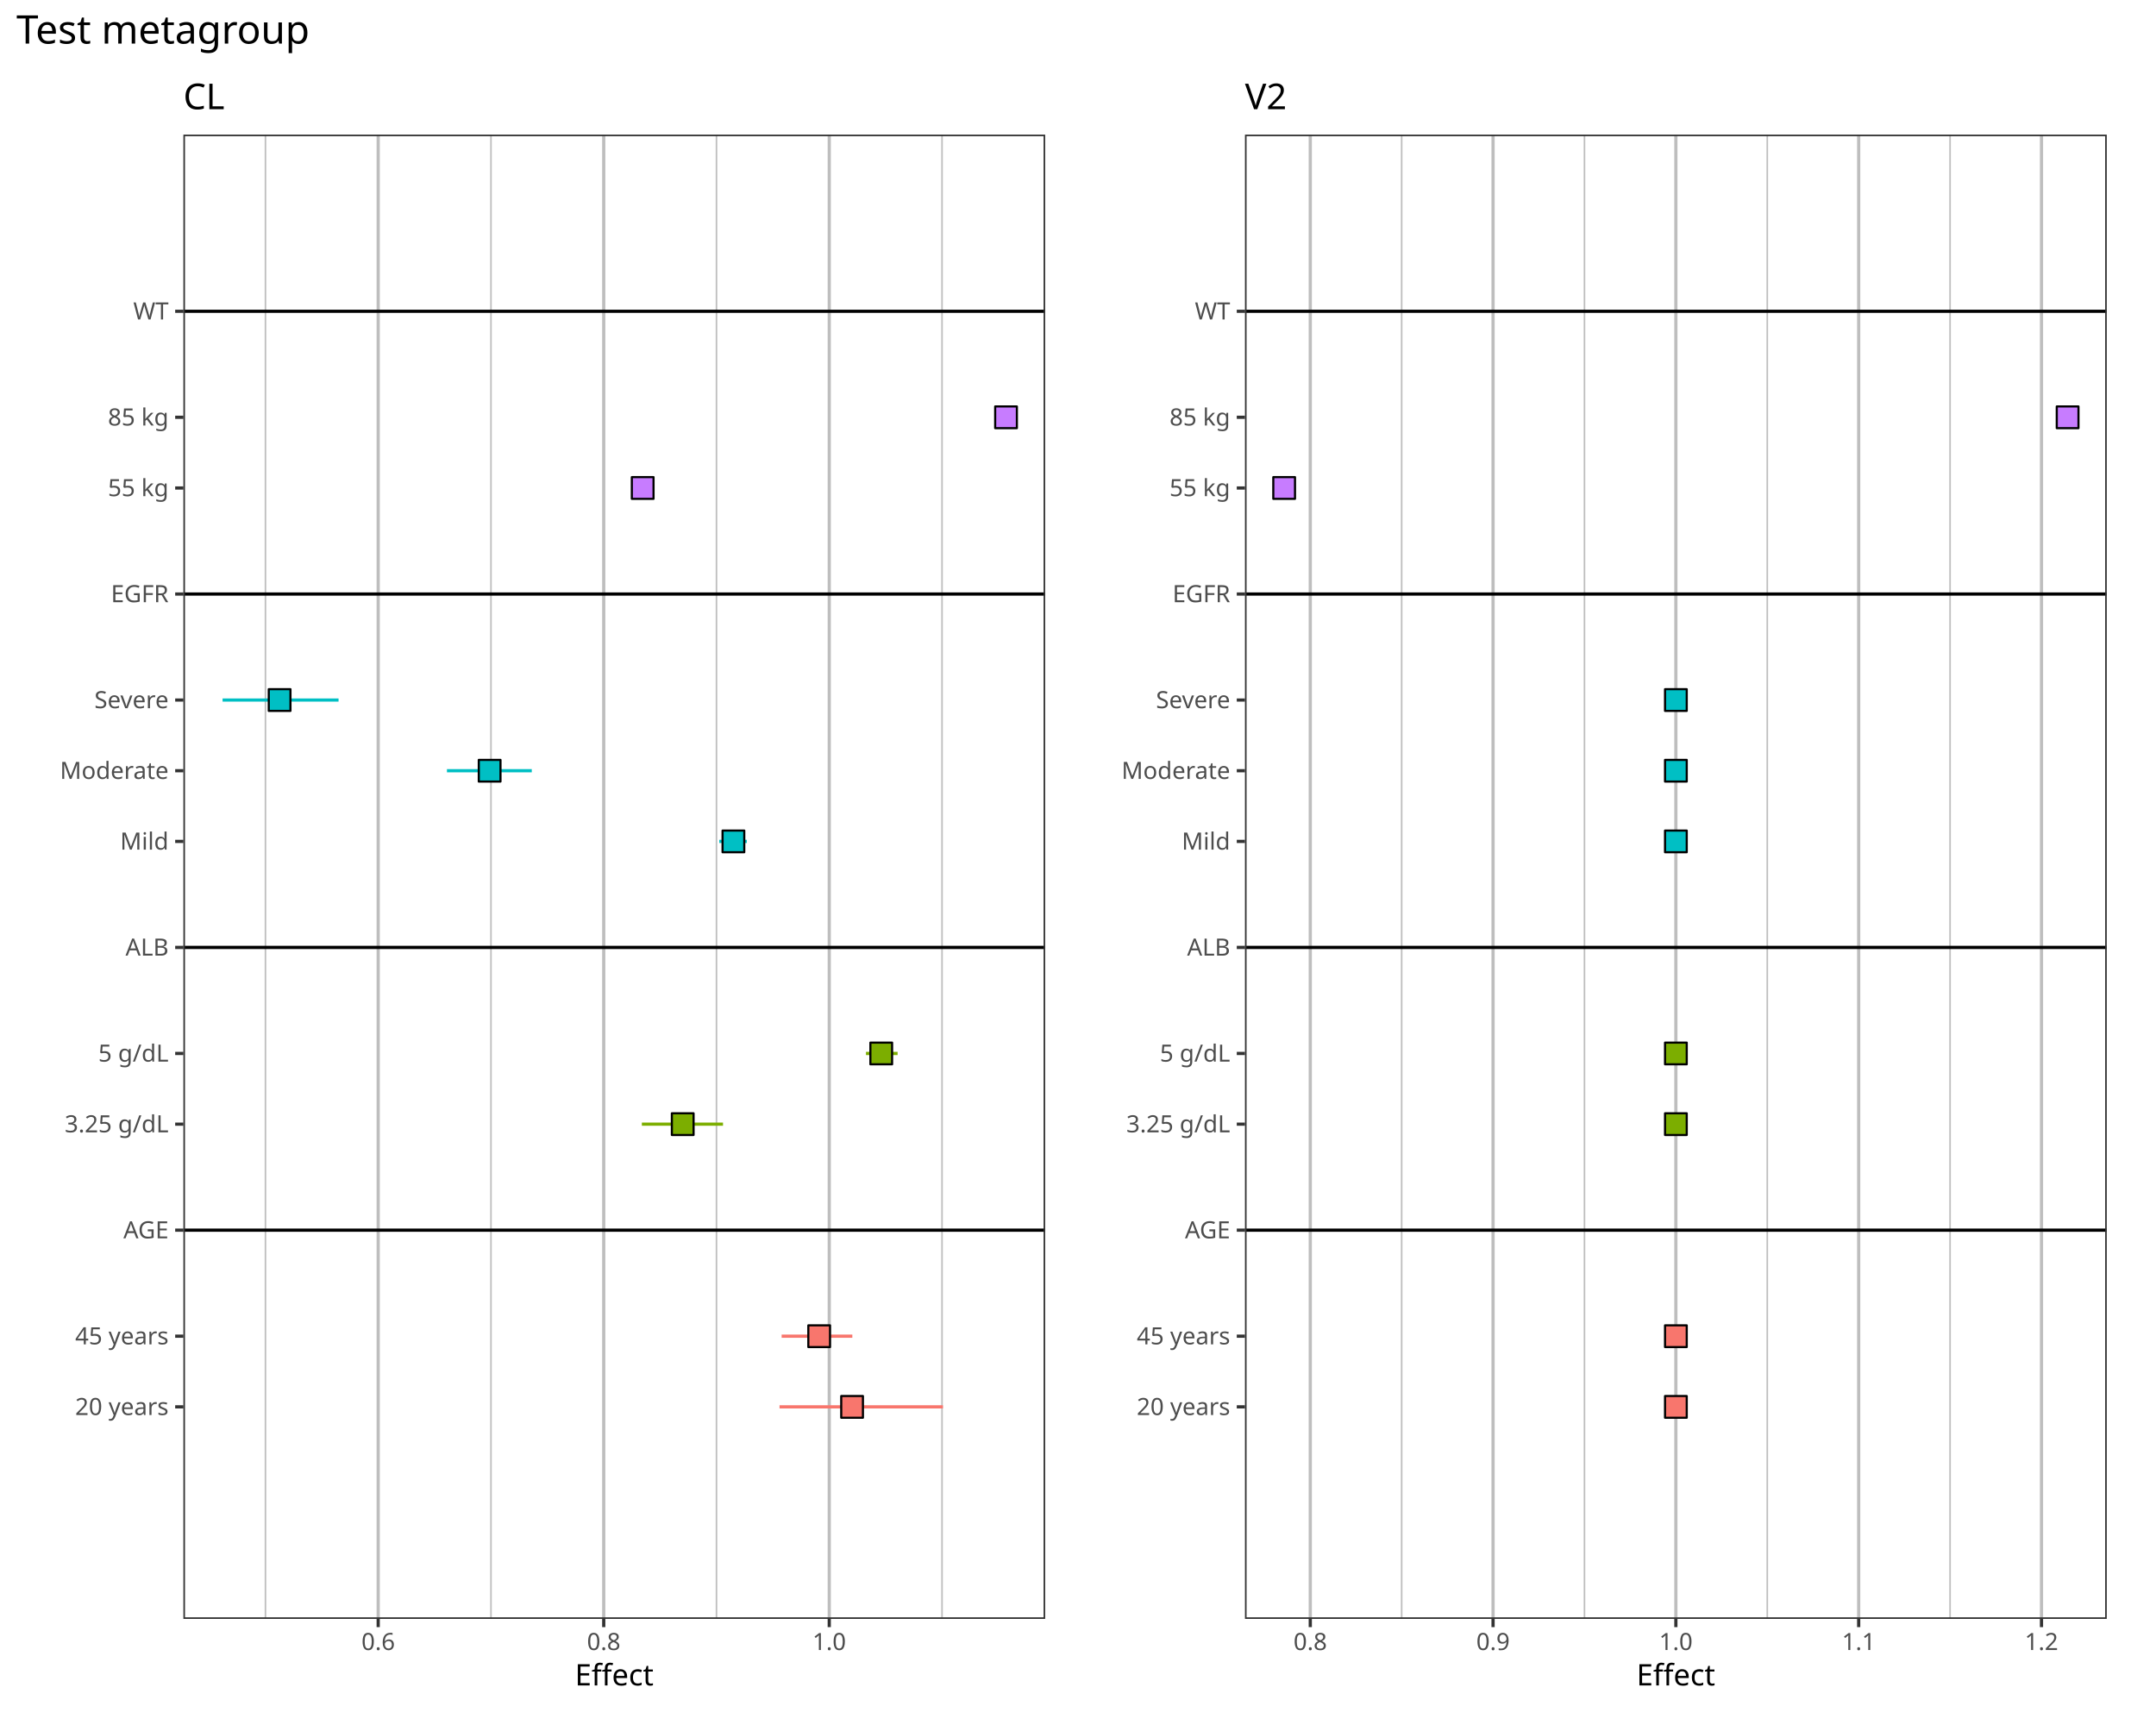
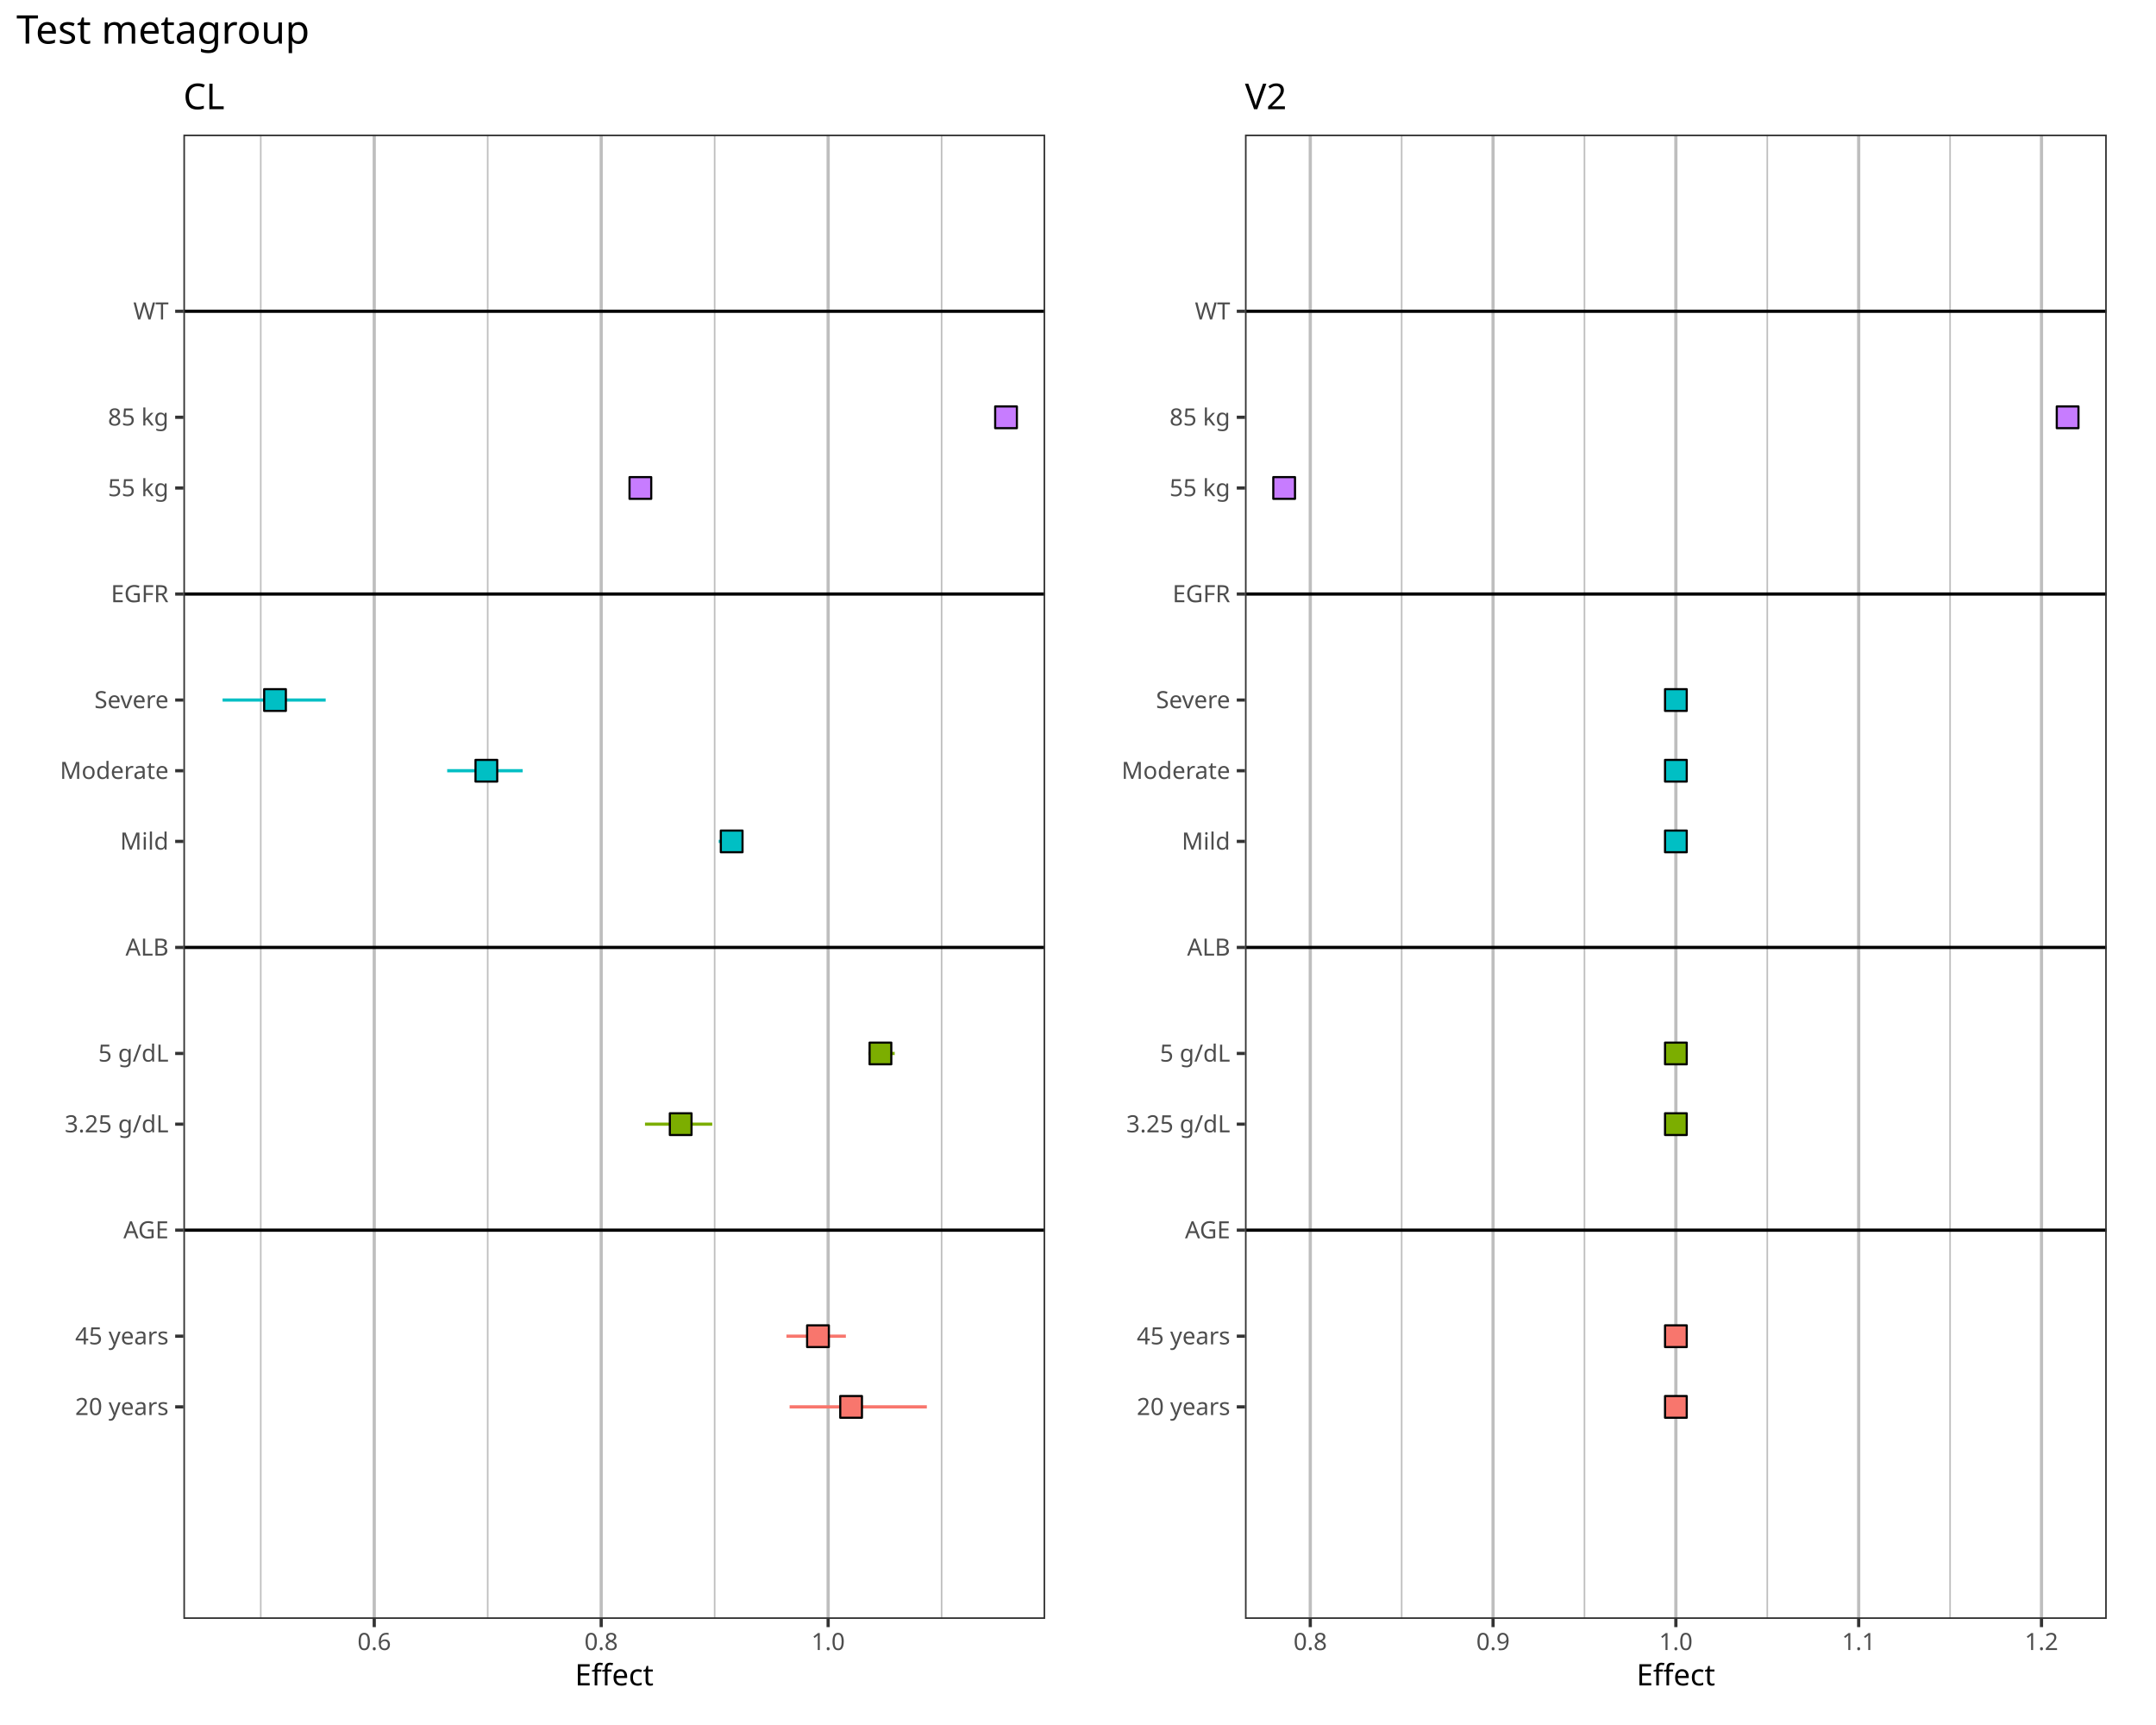
<svg xmlns="http://www.w3.org/2000/svg" class="svglite" data-engine-version="2.0" width="720.00pt" height="576.00pt" viewBox="0 0 720.00 576.00">
  <defs>
    <style type="text/css">
    .svglite line, .svglite polyline, .svglite polygon, .svglite path, .svglite rect, .svglite circle {
      fill: none;
      stroke: #000000;
      stroke-linecap: round;
      stroke-linejoin: round;
      stroke-miterlimit: 10.00;
    }
  </style>
  </defs>
  <rect width="100%" height="100%" style="stroke: none; fill: #FFFFFF;" />
  <defs>
    <clipPath id="cpMC4wMHw3MjAuMDB8MC4wMHw1NzYuMDA=">
      <rect x="0.00" y="0.00" width="720.00" height="576.00" />
    </clipPath>
  </defs>
  <g clip-path="url(#cpMC4wMHw3MjAuMDB8MC4wMHw1NzYuMDA=)">
    <rect x="0.00" y="0.00" width="720.00" height="576.00" style="stroke-width: 1.07; stroke: #FFFFFF; fill: #FFFFFF;" />
  </g>
  <defs>
    <clipPath id="cpNS40OHwzNjAuMDB8MjIuNzh8NTcwLjUy">
      <rect x="5.48" y="22.78" width="354.52" height="547.74" />
    </clipPath>
  </defs>
  <g clip-path="url(#cpNS40OHwzNjAuMDB8MjIuNzh8NTcwLjUy)">
</g>
  <g clip-path="url(#cpMC4wMHw3MjAuMDB8MC4wMHw1NzYuMDA=)">
</g>
  <g clip-path="url(#cpNS40OHwzNjAuMDB8MjIuNzh8NTcwLjUy)">
    <rect x="5.48" y="22.78" width="354.52" height="547.74" style="stroke-width: 1.07; stroke: #FFFFFF; fill: #FFFFFF;" />
  </g>
  <g clip-path="url(#cpMC4wMHw3MjAuMDB8MC4wMHw1NzYuMDA=)">
</g>
  <defs>
    <clipPath id="cpNjEuMjR8MzQ5LjA0fDQ0Ljk0fDU0MC41OA==">
      <rect x="61.24" y="44.94" width="287.80" height="495.64" />
    </clipPath>
  </defs>
  <g clip-path="url(#cpNjEuMjR8MzQ5LjA0fDQ0Ljk0fDU0MC41OA==)">
    <rect x="61.24" y="44.94" width="287.80" height="495.64" style="stroke-width: 1.07; stroke: none; fill: #FFFFFF;" />
-     <polyline points="88.65,540.58 88.65,44.94 " style="stroke-width: 0.53; stroke: #BEBEBE; stroke-linecap: butt;" />
-     <polyline points="163.96,540.58 163.96,44.94 " style="stroke-width: 0.53; stroke: #BEBEBE; stroke-linecap: butt;" />
-     <polyline points="239.27,540.58 239.27,44.94 " style="stroke-width: 0.53; stroke: #BEBEBE; stroke-linecap: butt;" />
-     <polyline points="314.59,540.58 314.59,44.94 " style="stroke-width: 0.53; stroke: #BEBEBE; stroke-linecap: butt;" />
-     <polyline points="126.30,540.58 126.30,44.94 " style="stroke-width: 1.07; stroke: #BEBEBE; stroke-linecap: butt;" />
-     <polyline points="201.62,540.58 201.62,44.94 " style="stroke-width: 1.07; stroke: #BEBEBE; stroke-linecap: butt;" />
-     <polyline points="276.93,540.58 276.93,44.94 " style="stroke-width: 1.07; stroke: #BEBEBE; stroke-linecap: butt;" />
-     <line x1="-99.64" y1="540.58" x2="-99.64" y2="44.94" style="stroke-width: 1.07; stroke-dasharray: 1.42,4.27,5.69,4.27; stroke-linecap: butt;" />
-     <polyline points="314.90,469.77 314.90,469.77 " style="stroke-width: 1.07; stroke: #F8766D; stroke-linecap: butt;" />
-     <polyline points="314.90,469.77 260.32,469.77 " style="stroke-width: 1.07; stroke: #F8766D; stroke-linecap: butt;" />
-     <polyline points="260.32,469.77 260.32,469.77 " style="stroke-width: 1.07; stroke: #F8766D; stroke-linecap: butt;" />
-     <polyline points="284.64,446.17 284.64,446.17 " style="stroke-width: 1.07; stroke: #F8766D; stroke-linecap: butt;" />
-     <polyline points="284.64,446.17 261.03,446.17 " style="stroke-width: 1.07; stroke: #F8766D; stroke-linecap: butt;" />
-     <polyline points="261.03,446.17 261.03,446.17 " style="stroke-width: 1.07; stroke: #F8766D; stroke-linecap: butt;" />
-     <polyline points="241.45,375.37 241.45,375.37 " style="stroke-width: 1.07; stroke: #7CAE00; stroke-linecap: butt;" />
-     <polyline points="241.45,375.37 214.35,375.37 " style="stroke-width: 1.07; stroke: #7CAE00; stroke-linecap: butt;" />
-     <polyline points="214.35,375.37 214.35,375.37 " style="stroke-width: 1.07; stroke: #7CAE00; stroke-linecap: butt;" />
-     <polyline points="299.76,351.76 299.76,351.76 " style="stroke-width: 1.07; stroke: #7CAE00; stroke-linecap: butt;" />
-     <polyline points="299.76,351.76 289.19,351.76 " style="stroke-width: 1.07; stroke: #7CAE00; stroke-linecap: butt;" />
-     <polyline points="289.19,351.76 289.19,351.76 " style="stroke-width: 1.07; stroke: #7CAE00; stroke-linecap: butt;" />
-     <polyline points="249.40,280.96 249.40,280.96 " style="stroke-width: 1.07; stroke: #00BFC4; stroke-linecap: butt;" />
-     <polyline points="249.40,280.96 240.20,280.96 " style="stroke-width: 1.07; stroke: #00BFC4; stroke-linecap: butt;" />
-     <polyline points="240.20,280.96 240.20,280.96 " style="stroke-width: 1.07; stroke: #00BFC4; stroke-linecap: butt;" />
-     <polyline points="177.59,257.35 177.59,257.35 " style="stroke-width: 1.07; stroke: #00BFC4; stroke-linecap: butt;" />
-     <polyline points="177.59,257.35 149.26,257.35 " style="stroke-width: 1.07; stroke: #00BFC4; stroke-linecap: butt;" />
-     <polyline points="149.26,257.35 149.26,257.35 " style="stroke-width: 1.07; stroke: #00BFC4; stroke-linecap: butt;" />
-     <polyline points="113.06,233.75 113.06,233.75 " style="stroke-width: 1.07; stroke: #00BFC4; stroke-linecap: butt;" />
-     <polyline points="113.06,233.75 74.33,233.75 " style="stroke-width: 1.07; stroke: #00BFC4; stroke-linecap: butt;" />
+     <polyline points="87.08,540.58 87.08,44.94 " style="stroke-width: 0.53; stroke: #BEBEBE; stroke-linecap: butt;" />
+     <polyline points="162.87,540.58 162.87,44.94 " style="stroke-width: 0.53; stroke: #BEBEBE; stroke-linecap: butt;" />
+     <polyline points="238.66,540.58 238.66,44.94 " style="stroke-width: 0.53; stroke: #BEBEBE; stroke-linecap: butt;" />
+     <polyline points="314.45,540.58 314.45,44.94 " style="stroke-width: 0.53; stroke: #BEBEBE; stroke-linecap: butt;" />
+     <polyline points="124.98,540.58 124.98,44.94 " style="stroke-width: 1.07; stroke: #BEBEBE; stroke-linecap: butt;" />
+     <polyline points="200.77,540.58 200.77,44.94 " style="stroke-width: 1.07; stroke: #BEBEBE; stroke-linecap: butt;" />
+     <polyline points="276.56,540.58 276.56,44.94 " style="stroke-width: 1.07; stroke: #BEBEBE; stroke-linecap: butt;" />
+     <line x1="-102.39" y1="540.58" x2="-102.39" y2="44.94" style="stroke-width: 1.07; stroke-dasharray: 1.42,4.27,5.69,4.27; stroke-linecap: butt;" />
+     <polyline points="309.52,469.77 309.52,469.77 " style="stroke-width: 1.07; stroke: #F8766D; stroke-linecap: butt;" />
+     <polyline points="309.52,469.77 263.69,469.77 " style="stroke-width: 1.07; stroke: #F8766D; stroke-linecap: butt;" />
+     <polyline points="263.69,469.77 263.69,469.77 " style="stroke-width: 1.07; stroke: #F8766D; stroke-linecap: butt;" />
+     <polyline points="282.48,446.17 282.48,446.17 " style="stroke-width: 1.07; stroke: #F8766D; stroke-linecap: butt;" />
+     <polyline points="282.48,446.17 262.63,446.17 " style="stroke-width: 1.07; stroke: #F8766D; stroke-linecap: butt;" />
+     <polyline points="262.63,446.17 262.63,446.17 " style="stroke-width: 1.07; stroke: #F8766D; stroke-linecap: butt;" />
+     <polyline points="237.86,375.37 237.86,375.37 " style="stroke-width: 1.07; stroke: #7CAE00; stroke-linecap: butt;" />
+     <polyline points="237.86,375.37 215.40,375.37 " style="stroke-width: 1.07; stroke: #7CAE00; stroke-linecap: butt;" />
+     <polyline points="215.40,375.37 215.40,375.37 " style="stroke-width: 1.07; stroke: #7CAE00; stroke-linecap: butt;" />
+     <polyline points="298.78,351.76 298.78,351.76 " style="stroke-width: 1.07; stroke: #7CAE00; stroke-linecap: butt;" />
+     <polyline points="298.78,351.76 290.01,351.76 " style="stroke-width: 1.07; stroke: #7CAE00; stroke-linecap: butt;" />
+     <polyline points="290.01,351.76 290.01,351.76 " style="stroke-width: 1.07; stroke: #7CAE00; stroke-linecap: butt;" />
+     <polyline points="248.22,280.96 248.22,280.96 " style="stroke-width: 1.07; stroke: #00BFC4; stroke-linecap: butt;" />
+     <polyline points="248.22,280.96 240.02,280.96 " style="stroke-width: 1.07; stroke: #00BFC4; stroke-linecap: butt;" />
+     <polyline points="240.02,280.96 240.02,280.96 " style="stroke-width: 1.07; stroke: #00BFC4; stroke-linecap: butt;" />
+     <polyline points="174.55,257.35 174.55,257.35 " style="stroke-width: 1.07; stroke: #00BFC4; stroke-linecap: butt;" />
+     <polyline points="174.55,257.35 149.34,257.35 " style="stroke-width: 1.07; stroke: #00BFC4; stroke-linecap: butt;" />
+     <polyline points="149.34,257.35 149.34,257.35 " style="stroke-width: 1.07; stroke: #00BFC4; stroke-linecap: butt;" />
+     <polyline points="108.76,233.75 108.76,233.75 " style="stroke-width: 1.07; stroke: #00BFC4; stroke-linecap: butt;" />
+     <polyline points="108.76,233.75 74.33,233.75 " style="stroke-width: 1.07; stroke: #00BFC4; stroke-linecap: butt;" />
    <polyline points="74.33,233.75 74.33,233.75 " style="stroke-width: 1.07; stroke: #00BFC4; stroke-linecap: butt;" />
-     <polyline points="214.63,162.95 214.63,162.95 " style="stroke-width: 1.07; stroke: #C77CFF; stroke-linecap: butt;" />
-     <polyline points="214.63,162.95 214.63,162.95 " style="stroke-width: 1.07; stroke: #C77CFF; stroke-linecap: butt;" />
-     <polyline points="214.63,162.95 214.63,162.95 " style="stroke-width: 1.07; stroke: #C77CFF; stroke-linecap: butt;" />
+     <polyline points="213.86,162.95 213.86,162.95 " style="stroke-width: 1.07; stroke: #C77CFF; stroke-linecap: butt;" />
+     <polyline points="213.86,162.95 213.86,162.95 " style="stroke-width: 1.07; stroke: #C77CFF; stroke-linecap: butt;" />
+     <polyline points="213.86,162.95 213.86,162.95 " style="stroke-width: 1.07; stroke: #C77CFF; stroke-linecap: butt;" />
    <polyline points="335.96,139.34 335.96,139.34 " style="stroke-width: 1.07; stroke: #C77CFF; stroke-linecap: butt;" />
    <polyline points="335.96,139.34 335.96,139.34 " style="stroke-width: 1.07; stroke: #C77CFF; stroke-linecap: butt;" />
    <polyline points="335.96,139.34 335.96,139.34 " style="stroke-width: 1.07; stroke: #C77CFF; stroke-linecap: butt;" />
-     <rect x="280.93" y="466.15" width="7.25" height="7.25" style="stroke-width: 0.71; fill: #F8766D;" />
-     <rect x="269.94" y="442.55" width="7.25" height="7.25" style="stroke-width: 0.71; fill: #F8766D;" />
-     <rect x="224.37" y="371.74" width="7.25" height="7.25" style="stroke-width: 0.71; fill: #7CAE00;" />
-     <rect x="290.67" y="348.14" width="7.25" height="7.25" style="stroke-width: 0.71; fill: #7CAE00;" />
-     <rect x="241.30" y="277.33" width="7.25" height="7.25" style="stroke-width: 0.71; fill: #00BFC4;" />
-     <rect x="159.89" y="253.73" width="7.25" height="7.25" style="stroke-width: 0.71; fill: #00BFC4;" />
-     <rect x="89.75" y="230.13" width="7.25" height="7.25" style="stroke-width: 0.71; fill: #00BFC4;" />
-     <rect x="211.00" y="159.32" width="7.25" height="7.25" style="stroke-width: 0.71; fill: #C77CFF;" />
+     <rect x="280.60" y="466.15" width="7.25" height="7.25" style="stroke-width: 0.71; fill: #F8766D;" />
+     <rect x="269.54" y="442.55" width="7.25" height="7.25" style="stroke-width: 0.71; fill: #F8766D;" />
+     <rect x="223.69" y="371.74" width="7.25" height="7.25" style="stroke-width: 0.71; fill: #7CAE00;" />
+     <rect x="290.40" y="348.14" width="7.25" height="7.25" style="stroke-width: 0.71; fill: #7CAE00;" />
+     <rect x="240.72" y="277.33" width="7.25" height="7.25" style="stroke-width: 0.71; fill: #00BFC4;" />
+     <rect x="158.80" y="253.73" width="7.25" height="7.25" style="stroke-width: 0.71; fill: #00BFC4;" />
+     <rect x="88.22" y="230.13" width="7.25" height="7.25" style="stroke-width: 0.71; fill: #00BFC4;" />
+     <rect x="210.23" y="159.32" width="7.25" height="7.25" style="stroke-width: 0.71; fill: #C77CFF;" />
    <rect x="332.34" y="135.72" width="7.25" height="7.25" style="stroke-width: 0.71; fill: #C77CFF;" />
    <line x1="61.24" y1="103.94" x2="349.04" y2="103.94" style="stroke-width: 1.07; stroke-linecap: butt;" />
    <line x1="61.24" y1="198.35" x2="349.04" y2="198.35" style="stroke-width: 1.07; stroke-linecap: butt;" />
    <line x1="61.24" y1="316.36" x2="349.04" y2="316.36" style="stroke-width: 1.07; stroke-linecap: butt;" />
    <line x1="61.24" y1="410.77" x2="349.04" y2="410.77" style="stroke-width: 1.07; stroke-linecap: butt;" />
    <rect x="61.24" y="44.94" width="287.80" height="495.64" style="stroke-width: 1.07; stroke: #333333;" />
  </g>
  <g clip-path="url(#cpMC4wMHw3MjAuMDB8MC4wMHw1NzYuMDA=)">
    <text x="56.31" y="106.67" text-anchor="end" style="font-size: 7.94px; fill: #4D4D4D; font-family: sans;" textLength="12.34px" lengthAdjust="spacingAndGlyphs">WT</text>
    <text x="56.31" y="142.08" text-anchor="end" style="font-size: 7.94px; fill: #4D4D4D; font-family: sans;" textLength="19.42px" lengthAdjust="spacingAndGlyphs">85 kg</text>
    <text x="56.31" y="165.68" text-anchor="end" style="font-size: 7.94px; fill: #4D4D4D; font-family: sans;" textLength="19.42px" lengthAdjust="spacingAndGlyphs">55 kg</text>
    <text x="56.31" y="201.08" text-anchor="end" style="font-size: 7.94px; fill: #4D4D4D; font-family: sans;" textLength="22.05px" lengthAdjust="spacingAndGlyphs">EGFR</text>
    <text x="56.31" y="236.48" text-anchor="end" style="font-size: 7.94px; fill: #4D4D4D; font-family: sans;" textLength="25.15px" lengthAdjust="spacingAndGlyphs">Severe</text>
    <text x="56.31" y="260.09" text-anchor="end" style="font-size: 7.94px; fill: #4D4D4D; font-family: sans;" textLength="33.54px" lengthAdjust="spacingAndGlyphs">Moderate</text>
    <text x="56.31" y="283.69" text-anchor="end" style="font-size: 7.94px; fill: #4D4D4D; font-family: sans;" textLength="14.55px" lengthAdjust="spacingAndGlyphs">Mild</text>
    <text x="56.31" y="319.09" text-anchor="end" style="font-size: 7.94px; fill: #4D4D4D; font-family: sans;" textLength="15.01px" lengthAdjust="spacingAndGlyphs">ALB</text>
    <text x="56.31" y="354.49" text-anchor="end" style="font-size: 7.94px; fill: #4D4D4D; font-family: sans;" textLength="22.07px" lengthAdjust="spacingAndGlyphs">5 g/dL</text>
    <text x="56.31" y="378.10" text-anchor="end" style="font-size: 7.94px; fill: #4D4D4D; font-family: sans;" textLength="33.10px" lengthAdjust="spacingAndGlyphs">3.25 g/dL</text>
    <text x="56.31" y="413.50" text-anchor="end" style="font-size: 7.94px; fill: #4D4D4D; font-family: sans;" textLength="16.77px" lengthAdjust="spacingAndGlyphs">AGE</text>
    <text x="56.31" y="448.90" text-anchor="end" style="font-size: 7.94px; fill: #4D4D4D; font-family: sans;" textLength="30.45px" lengthAdjust="spacingAndGlyphs">45 years</text>
    <text x="56.31" y="472.50" text-anchor="end" style="font-size: 7.94px; fill: #4D4D4D; font-family: sans;" textLength="30.45px" lengthAdjust="spacingAndGlyphs">20 years</text>
    <polyline points="58.50,103.94 61.24,103.94 " style="stroke-width: 1.07; stroke: #333333; stroke-linecap: butt;" />
    <polyline points="58.50,139.34 61.24,139.34 " style="stroke-width: 1.07; stroke: #333333; stroke-linecap: butt;" />
    <polyline points="58.50,162.95 61.24,162.95 " style="stroke-width: 1.07; stroke: #333333; stroke-linecap: butt;" />
    <polyline points="58.50,198.35 61.24,198.35 " style="stroke-width: 1.07; stroke: #333333; stroke-linecap: butt;" />
    <polyline points="58.50,233.75 61.24,233.75 " style="stroke-width: 1.07; stroke: #333333; stroke-linecap: butt;" />
    <polyline points="58.50,257.35 61.24,257.35 " style="stroke-width: 1.07; stroke: #333333; stroke-linecap: butt;" />
    <polyline points="58.50,280.96 61.24,280.96 " style="stroke-width: 1.07; stroke: #333333; stroke-linecap: butt;" />
    <polyline points="58.50,316.36 61.24,316.36 " style="stroke-width: 1.07; stroke: #333333; stroke-linecap: butt;" />
    <polyline points="58.50,351.76 61.24,351.76 " style="stroke-width: 1.07; stroke: #333333; stroke-linecap: butt;" />
    <polyline points="58.50,375.37 61.24,375.37 " style="stroke-width: 1.07; stroke: #333333; stroke-linecap: butt;" />
    <polyline points="58.50,410.77 61.24,410.77 " style="stroke-width: 1.07; stroke: #333333; stroke-linecap: butt;" />
    <polyline points="58.50,446.17 61.24,446.17 " style="stroke-width: 1.07; stroke: #333333; stroke-linecap: butt;" />
    <polyline points="58.50,469.77 61.24,469.77 " style="stroke-width: 1.07; stroke: #333333; stroke-linecap: butt;" />
-     <polyline points="126.30,543.32 126.30,540.58 " style="stroke-width: 1.07; stroke: #333333; stroke-linecap: butt;" />
-     <polyline points="201.62,543.32 201.62,540.58 " style="stroke-width: 1.07; stroke: #333333; stroke-linecap: butt;" />
-     <polyline points="276.93,543.32 276.93,540.58 " style="stroke-width: 1.07; stroke: #333333; stroke-linecap: butt;" />
-     <text x="126.30" y="550.97" text-anchor="middle" style="font-size: 7.94px; fill: #4D4D4D; font-family: sans;" textLength="11.03px" lengthAdjust="spacingAndGlyphs">0.6</text>
-     <text x="201.62" y="550.97" text-anchor="middle" style="font-size: 7.94px; fill: #4D4D4D; font-family: sans;" textLength="11.03px" lengthAdjust="spacingAndGlyphs">0.8</text>
-     <text x="276.93" y="550.97" text-anchor="middle" style="font-size: 7.94px; fill: #4D4D4D; font-family: sans;" textLength="11.03px" lengthAdjust="spacingAndGlyphs">1.0</text>
+     <polyline points="124.98,543.32 124.98,540.58 " style="stroke-width: 1.07; stroke: #333333; stroke-linecap: butt;" />
+     <polyline points="200.77,543.32 200.77,540.58 " style="stroke-width: 1.07; stroke: #333333; stroke-linecap: butt;" />
+     <polyline points="276.56,543.32 276.56,540.58 " style="stroke-width: 1.07; stroke: #333333; stroke-linecap: butt;" />
+     <text x="124.98" y="550.97" text-anchor="middle" style="font-size: 7.94px; fill: #4D4D4D; font-family: sans;" textLength="11.03px" lengthAdjust="spacingAndGlyphs">0.6</text>
+     <text x="200.77" y="550.97" text-anchor="middle" style="font-size: 7.94px; fill: #4D4D4D; font-family: sans;" textLength="11.03px" lengthAdjust="spacingAndGlyphs">0.8</text>
+     <text x="276.56" y="550.97" text-anchor="middle" style="font-size: 7.94px; fill: #4D4D4D; font-family: sans;" textLength="11.03px" lengthAdjust="spacingAndGlyphs">1.0</text>
    <text x="205.14" y="562.79" text-anchor="middle" style="font-size: 9.92px; font-family: sans;" textLength="25.37px" lengthAdjust="spacingAndGlyphs">Effect</text>
    <text x="61.24" y="36.46" style="font-size: 11.91px; font-family: sans;" textLength="15.22px" lengthAdjust="spacingAndGlyphs">CL</text>
  </g>
  <defs>
    <clipPath id="cpMzYwLjAwfDcxNC41MnwyMi43OHw1NzAuNTI=">
      <rect x="360.00" y="22.78" width="354.52" height="547.74" />
    </clipPath>
  </defs>
  <g clip-path="url(#cpMzYwLjAwfDcxNC41MnwyMi43OHw1NzAuNTI=)">
</g>
  <g clip-path="url(#cpMC4wMHw3MjAuMDB8MC4wMHw1NzYuMDA=)">
</g>
  <g clip-path="url(#cpMzYwLjAwfDcxNC41MnwyMi43OHw1NzAuNTI=)">
    <rect x="360.00" y="22.78" width="354.52" height="547.74" style="stroke-width: 1.07; stroke: #FFFFFF; fill: #FFFFFF;" />
  </g>
  <g clip-path="url(#cpMC4wMHw3MjAuMDB8MC4wMHw1NzYuMDA=)">
</g>
  <defs>
    <clipPath id="cpNDE1Ljc2fDcwMy41Nnw0NC45NHw1NDAuNTg=">
      <rect x="415.76" y="44.94" width="287.80" height="495.64" />
    </clipPath>
  </defs>
  <g clip-path="url(#cpNDE1Ljc2fDcwMy41Nnw0NC45NHw1NDAuNTg=)">
    <rect x="415.76" y="44.94" width="287.80" height="495.64" style="stroke-width: 1.07; stroke: none; fill: #FFFFFF;" />
    <polyline points="468.09,540.58 468.09,44.94 " style="stroke-width: 0.53; stroke: #BEBEBE; stroke-linecap: butt;" />
    <polyline points="529.14,540.58 529.14,44.94 " style="stroke-width: 0.53; stroke: #BEBEBE; stroke-linecap: butt;" />
    <polyline points="590.19,540.58 590.19,44.94 " style="stroke-width: 0.53; stroke: #BEBEBE; stroke-linecap: butt;" />
    <polyline points="651.23,540.58 651.23,44.94 " style="stroke-width: 0.53; stroke: #BEBEBE; stroke-linecap: butt;" />
    <polyline points="437.57,540.58 437.57,44.94 " style="stroke-width: 1.07; stroke: #BEBEBE; stroke-linecap: butt;" />
    <polyline points="498.61,540.58 498.61,44.94 " style="stroke-width: 1.07; stroke: #BEBEBE; stroke-linecap: butt;" />
    <polyline points="559.66,540.58 559.66,44.94 " style="stroke-width: 1.07; stroke: #BEBEBE; stroke-linecap: butt;" />
    <polyline points="620.71,540.58 620.71,44.94 " style="stroke-width: 1.07; stroke: #BEBEBE; stroke-linecap: butt;" />
    <polyline points="681.76,540.58 681.76,44.94 " style="stroke-width: 1.07; stroke: #BEBEBE; stroke-linecap: butt;" />
    <line x1="-50.82" y1="540.58" x2="-50.82" y2="44.94" style="stroke-width: 1.07; stroke-dasharray: 1.42,4.27,5.69,4.27; stroke-linecap: butt;" />
    <polyline points="559.66,469.77 559.66,469.77 " style="stroke-width: 1.07; stroke: #F8766D; stroke-linecap: butt;" />
    <polyline points="559.66,469.77 559.66,469.77 " style="stroke-width: 1.07; stroke: #F8766D; stroke-linecap: butt;" />
    <polyline points="559.66,469.77 559.66,469.77 " style="stroke-width: 1.07; stroke: #F8766D; stroke-linecap: butt;" />
    <polyline points="559.66,446.17 559.66,446.17 " style="stroke-width: 1.07; stroke: #F8766D; stroke-linecap: butt;" />
    <polyline points="559.66,446.17 559.66,446.17 " style="stroke-width: 1.07; stroke: #F8766D; stroke-linecap: butt;" />
    <polyline points="559.66,446.17 559.66,446.17 " style="stroke-width: 1.07; stroke: #F8766D; stroke-linecap: butt;" />
    <polyline points="559.66,375.37 559.66,375.37 " style="stroke-width: 1.07; stroke: #7CAE00; stroke-linecap: butt;" />
    <polyline points="559.66,375.37 559.66,375.37 " style="stroke-width: 1.07; stroke: #7CAE00; stroke-linecap: butt;" />
    <polyline points="559.66,375.37 559.66,375.37 " style="stroke-width: 1.07; stroke: #7CAE00; stroke-linecap: butt;" />
    <polyline points="559.66,351.76 559.66,351.76 " style="stroke-width: 1.07; stroke: #7CAE00; stroke-linecap: butt;" />
    <polyline points="559.66,351.76 559.66,351.76 " style="stroke-width: 1.07; stroke: #7CAE00; stroke-linecap: butt;" />
    <polyline points="559.66,351.76 559.66,351.76 " style="stroke-width: 1.07; stroke: #7CAE00; stroke-linecap: butt;" />
    <polyline points="559.66,280.96 559.66,280.96 " style="stroke-width: 1.07; stroke: #00BFC4; stroke-linecap: butt;" />
    <polyline points="559.66,280.96 559.66,280.96 " style="stroke-width: 1.07; stroke: #00BFC4; stroke-linecap: butt;" />
    <polyline points="559.66,280.96 559.66,280.96 " style="stroke-width: 1.07; stroke: #00BFC4; stroke-linecap: butt;" />
    <polyline points="559.66,257.35 559.66,257.35 " style="stroke-width: 1.07; stroke: #00BFC4; stroke-linecap: butt;" />
    <polyline points="559.66,257.35 559.66,257.35 " style="stroke-width: 1.07; stroke: #00BFC4; stroke-linecap: butt;" />
    <polyline points="559.66,257.35 559.66,257.35 " style="stroke-width: 1.07; stroke: #00BFC4; stroke-linecap: butt;" />
    <polyline points="559.66,233.75 559.66,233.75 " style="stroke-width: 1.07; stroke: #00BFC4; stroke-linecap: butt;" />
    <polyline points="559.66,233.75 559.66,233.75 " style="stroke-width: 1.07; stroke: #00BFC4; stroke-linecap: butt;" />
    <polyline points="559.66,233.75 559.66,233.75 " style="stroke-width: 1.07; stroke: #00BFC4; stroke-linecap: butt;" />
    <polyline points="428.85,162.95 428.85,162.95 " style="stroke-width: 1.07; stroke: #C77CFF; stroke-linecap: butt;" />
    <polyline points="428.85,162.95 428.85,162.95 " style="stroke-width: 1.07; stroke: #C77CFF; stroke-linecap: butt;" />
    <polyline points="428.85,162.95 428.85,162.95 " style="stroke-width: 1.07; stroke: #C77CFF; stroke-linecap: butt;" />
    <polyline points="690.48,139.34 690.48,139.34 " style="stroke-width: 1.07; stroke: #C77CFF; stroke-linecap: butt;" />
    <polyline points="690.48,139.34 690.48,139.34 " style="stroke-width: 1.07; stroke: #C77CFF; stroke-linecap: butt;" />
    <polyline points="690.48,139.34 690.48,139.34 " style="stroke-width: 1.07; stroke: #C77CFF; stroke-linecap: butt;" />
    <rect x="556.04" y="466.15" width="7.25" height="7.25" style="stroke-width: 0.71; fill: #F8766D;" />
    <rect x="556.04" y="442.55" width="7.25" height="7.25" style="stroke-width: 0.71; fill: #F8766D;" />
    <rect x="556.04" y="371.74" width="7.25" height="7.25" style="stroke-width: 0.71; fill: #7CAE00;" />
    <rect x="556.04" y="348.14" width="7.25" height="7.25" style="stroke-width: 0.71; fill: #7CAE00;" />
    <rect x="556.04" y="277.33" width="7.25" height="7.25" style="stroke-width: 0.71; fill: #00BFC4;" />
    <rect x="556.04" y="253.73" width="7.25" height="7.25" style="stroke-width: 0.71; fill: #00BFC4;" />
    <rect x="556.04" y="230.13" width="7.25" height="7.25" style="stroke-width: 0.71; fill: #00BFC4;" />
    <rect x="425.22" y="159.32" width="7.25" height="7.25" style="stroke-width: 0.71; fill: #C77CFF;" />
    <rect x="686.86" y="135.72" width="7.25" height="7.25" style="stroke-width: 0.71; fill: #C77CFF;" />
    <line x1="415.76" y1="103.94" x2="703.56" y2="103.94" style="stroke-width: 1.07; stroke-linecap: butt;" />
    <line x1="415.76" y1="198.35" x2="703.56" y2="198.35" style="stroke-width: 1.07; stroke-linecap: butt;" />
    <line x1="415.76" y1="316.36" x2="703.56" y2="316.36" style="stroke-width: 1.07; stroke-linecap: butt;" />
    <line x1="415.76" y1="410.77" x2="703.56" y2="410.77" style="stroke-width: 1.07; stroke-linecap: butt;" />
    <rect x="415.76" y="44.94" width="287.80" height="495.64" style="stroke-width: 1.07; stroke: #333333;" />
  </g>
  <g clip-path="url(#cpMC4wMHw3MjAuMDB8MC4wMHw1NzYuMDA=)">
    <text x="410.83" y="106.67" text-anchor="end" style="font-size: 7.94px; fill: #4D4D4D; font-family: sans;" textLength="12.34px" lengthAdjust="spacingAndGlyphs">WT</text>
    <text x="410.83" y="142.08" text-anchor="end" style="font-size: 7.94px; fill: #4D4D4D; font-family: sans;" textLength="19.42px" lengthAdjust="spacingAndGlyphs">85 kg</text>
    <text x="410.83" y="165.68" text-anchor="end" style="font-size: 7.94px; fill: #4D4D4D; font-family: sans;" textLength="19.42px" lengthAdjust="spacingAndGlyphs">55 kg</text>
    <text x="410.83" y="201.08" text-anchor="end" style="font-size: 7.94px; fill: #4D4D4D; font-family: sans;" textLength="22.05px" lengthAdjust="spacingAndGlyphs">EGFR</text>
    <text x="410.83" y="236.48" text-anchor="end" style="font-size: 7.94px; fill: #4D4D4D; font-family: sans;" textLength="25.15px" lengthAdjust="spacingAndGlyphs">Severe</text>
    <text x="410.83" y="260.09" text-anchor="end" style="font-size: 7.94px; fill: #4D4D4D; font-family: sans;" textLength="33.54px" lengthAdjust="spacingAndGlyphs">Moderate</text>
    <text x="410.83" y="283.69" text-anchor="end" style="font-size: 7.94px; fill: #4D4D4D; font-family: sans;" textLength="14.55px" lengthAdjust="spacingAndGlyphs">Mild</text>
    <text x="410.83" y="319.09" text-anchor="end" style="font-size: 7.94px; fill: #4D4D4D; font-family: sans;" textLength="15.01px" lengthAdjust="spacingAndGlyphs">ALB</text>
    <text x="410.83" y="354.49" text-anchor="end" style="font-size: 7.94px; fill: #4D4D4D; font-family: sans;" textLength="22.07px" lengthAdjust="spacingAndGlyphs">5 g/dL</text>
    <text x="410.83" y="378.10" text-anchor="end" style="font-size: 7.94px; fill: #4D4D4D; font-family: sans;" textLength="33.10px" lengthAdjust="spacingAndGlyphs">3.25 g/dL</text>
    <text x="410.83" y="413.50" text-anchor="end" style="font-size: 7.94px; fill: #4D4D4D; font-family: sans;" textLength="16.77px" lengthAdjust="spacingAndGlyphs">AGE</text>
    <text x="410.83" y="448.90" text-anchor="end" style="font-size: 7.94px; fill: #4D4D4D; font-family: sans;" textLength="30.45px" lengthAdjust="spacingAndGlyphs">45 years</text>
    <text x="410.83" y="472.50" text-anchor="end" style="font-size: 7.94px; fill: #4D4D4D; font-family: sans;" textLength="30.45px" lengthAdjust="spacingAndGlyphs">20 years</text>
    <polyline points="413.02,103.94 415.76,103.94 " style="stroke-width: 1.07; stroke: #333333; stroke-linecap: butt;" />
    <polyline points="413.02,139.34 415.76,139.34 " style="stroke-width: 1.07; stroke: #333333; stroke-linecap: butt;" />
    <polyline points="413.02,162.95 415.76,162.95 " style="stroke-width: 1.07; stroke: #333333; stroke-linecap: butt;" />
    <polyline points="413.02,198.35 415.76,198.35 " style="stroke-width: 1.07; stroke: #333333; stroke-linecap: butt;" />
    <polyline points="413.02,233.75 415.76,233.75 " style="stroke-width: 1.07; stroke: #333333; stroke-linecap: butt;" />
    <polyline points="413.02,257.35 415.76,257.35 " style="stroke-width: 1.07; stroke: #333333; stroke-linecap: butt;" />
    <polyline points="413.02,280.96 415.76,280.96 " style="stroke-width: 1.07; stroke: #333333; stroke-linecap: butt;" />
    <polyline points="413.02,316.36 415.76,316.36 " style="stroke-width: 1.07; stroke: #333333; stroke-linecap: butt;" />
    <polyline points="413.02,351.76 415.76,351.76 " style="stroke-width: 1.07; stroke: #333333; stroke-linecap: butt;" />
    <polyline points="413.02,375.37 415.76,375.37 " style="stroke-width: 1.07; stroke: #333333; stroke-linecap: butt;" />
    <polyline points="413.02,410.77 415.76,410.77 " style="stroke-width: 1.07; stroke: #333333; stroke-linecap: butt;" />
    <polyline points="413.02,446.17 415.76,446.17 " style="stroke-width: 1.07; stroke: #333333; stroke-linecap: butt;" />
    <polyline points="413.02,469.77 415.76,469.77 " style="stroke-width: 1.07; stroke: #333333; stroke-linecap: butt;" />
    <polyline points="437.57,543.32 437.57,540.58 " style="stroke-width: 1.07; stroke: #333333; stroke-linecap: butt;" />
    <polyline points="498.61,543.32 498.61,540.58 " style="stroke-width: 1.07; stroke: #333333; stroke-linecap: butt;" />
    <polyline points="559.66,543.32 559.66,540.58 " style="stroke-width: 1.07; stroke: #333333; stroke-linecap: butt;" />
    <polyline points="620.71,543.32 620.71,540.58 " style="stroke-width: 1.07; stroke: #333333; stroke-linecap: butt;" />
    <polyline points="681.76,543.32 681.76,540.58 " style="stroke-width: 1.07; stroke: #333333; stroke-linecap: butt;" />
    <text x="437.57" y="550.97" text-anchor="middle" style="font-size: 7.94px; fill: #4D4D4D; font-family: sans;" textLength="11.03px" lengthAdjust="spacingAndGlyphs">0.8</text>
    <text x="498.61" y="550.97" text-anchor="middle" style="font-size: 7.94px; fill: #4D4D4D; font-family: sans;" textLength="11.03px" lengthAdjust="spacingAndGlyphs">0.9</text>
    <text x="559.66" y="550.97" text-anchor="middle" style="font-size: 7.94px; fill: #4D4D4D; font-family: sans;" textLength="11.03px" lengthAdjust="spacingAndGlyphs">1.0</text>
    <text x="620.71" y="550.97" text-anchor="middle" style="font-size: 7.94px; fill: #4D4D4D; font-family: sans;" textLength="11.03px" lengthAdjust="spacingAndGlyphs">1.1</text>
    <text x="681.76" y="550.97" text-anchor="middle" style="font-size: 7.94px; fill: #4D4D4D; font-family: sans;" textLength="11.03px" lengthAdjust="spacingAndGlyphs">1.2</text>
    <text x="559.66" y="562.79" text-anchor="middle" style="font-size: 9.92px; font-family: sans;" textLength="25.37px" lengthAdjust="spacingAndGlyphs">Effect</text>
    <text x="415.76" y="36.46" style="font-size: 11.91px; font-family: sans;" textLength="14.57px" lengthAdjust="spacingAndGlyphs">V2</text>
    <text x="5.48" y="14.56" style="font-size: 13.20px; font-family: sans;" textLength="92.46px" lengthAdjust="spacingAndGlyphs">Test metagroup</text>
  </g>
</svg>
